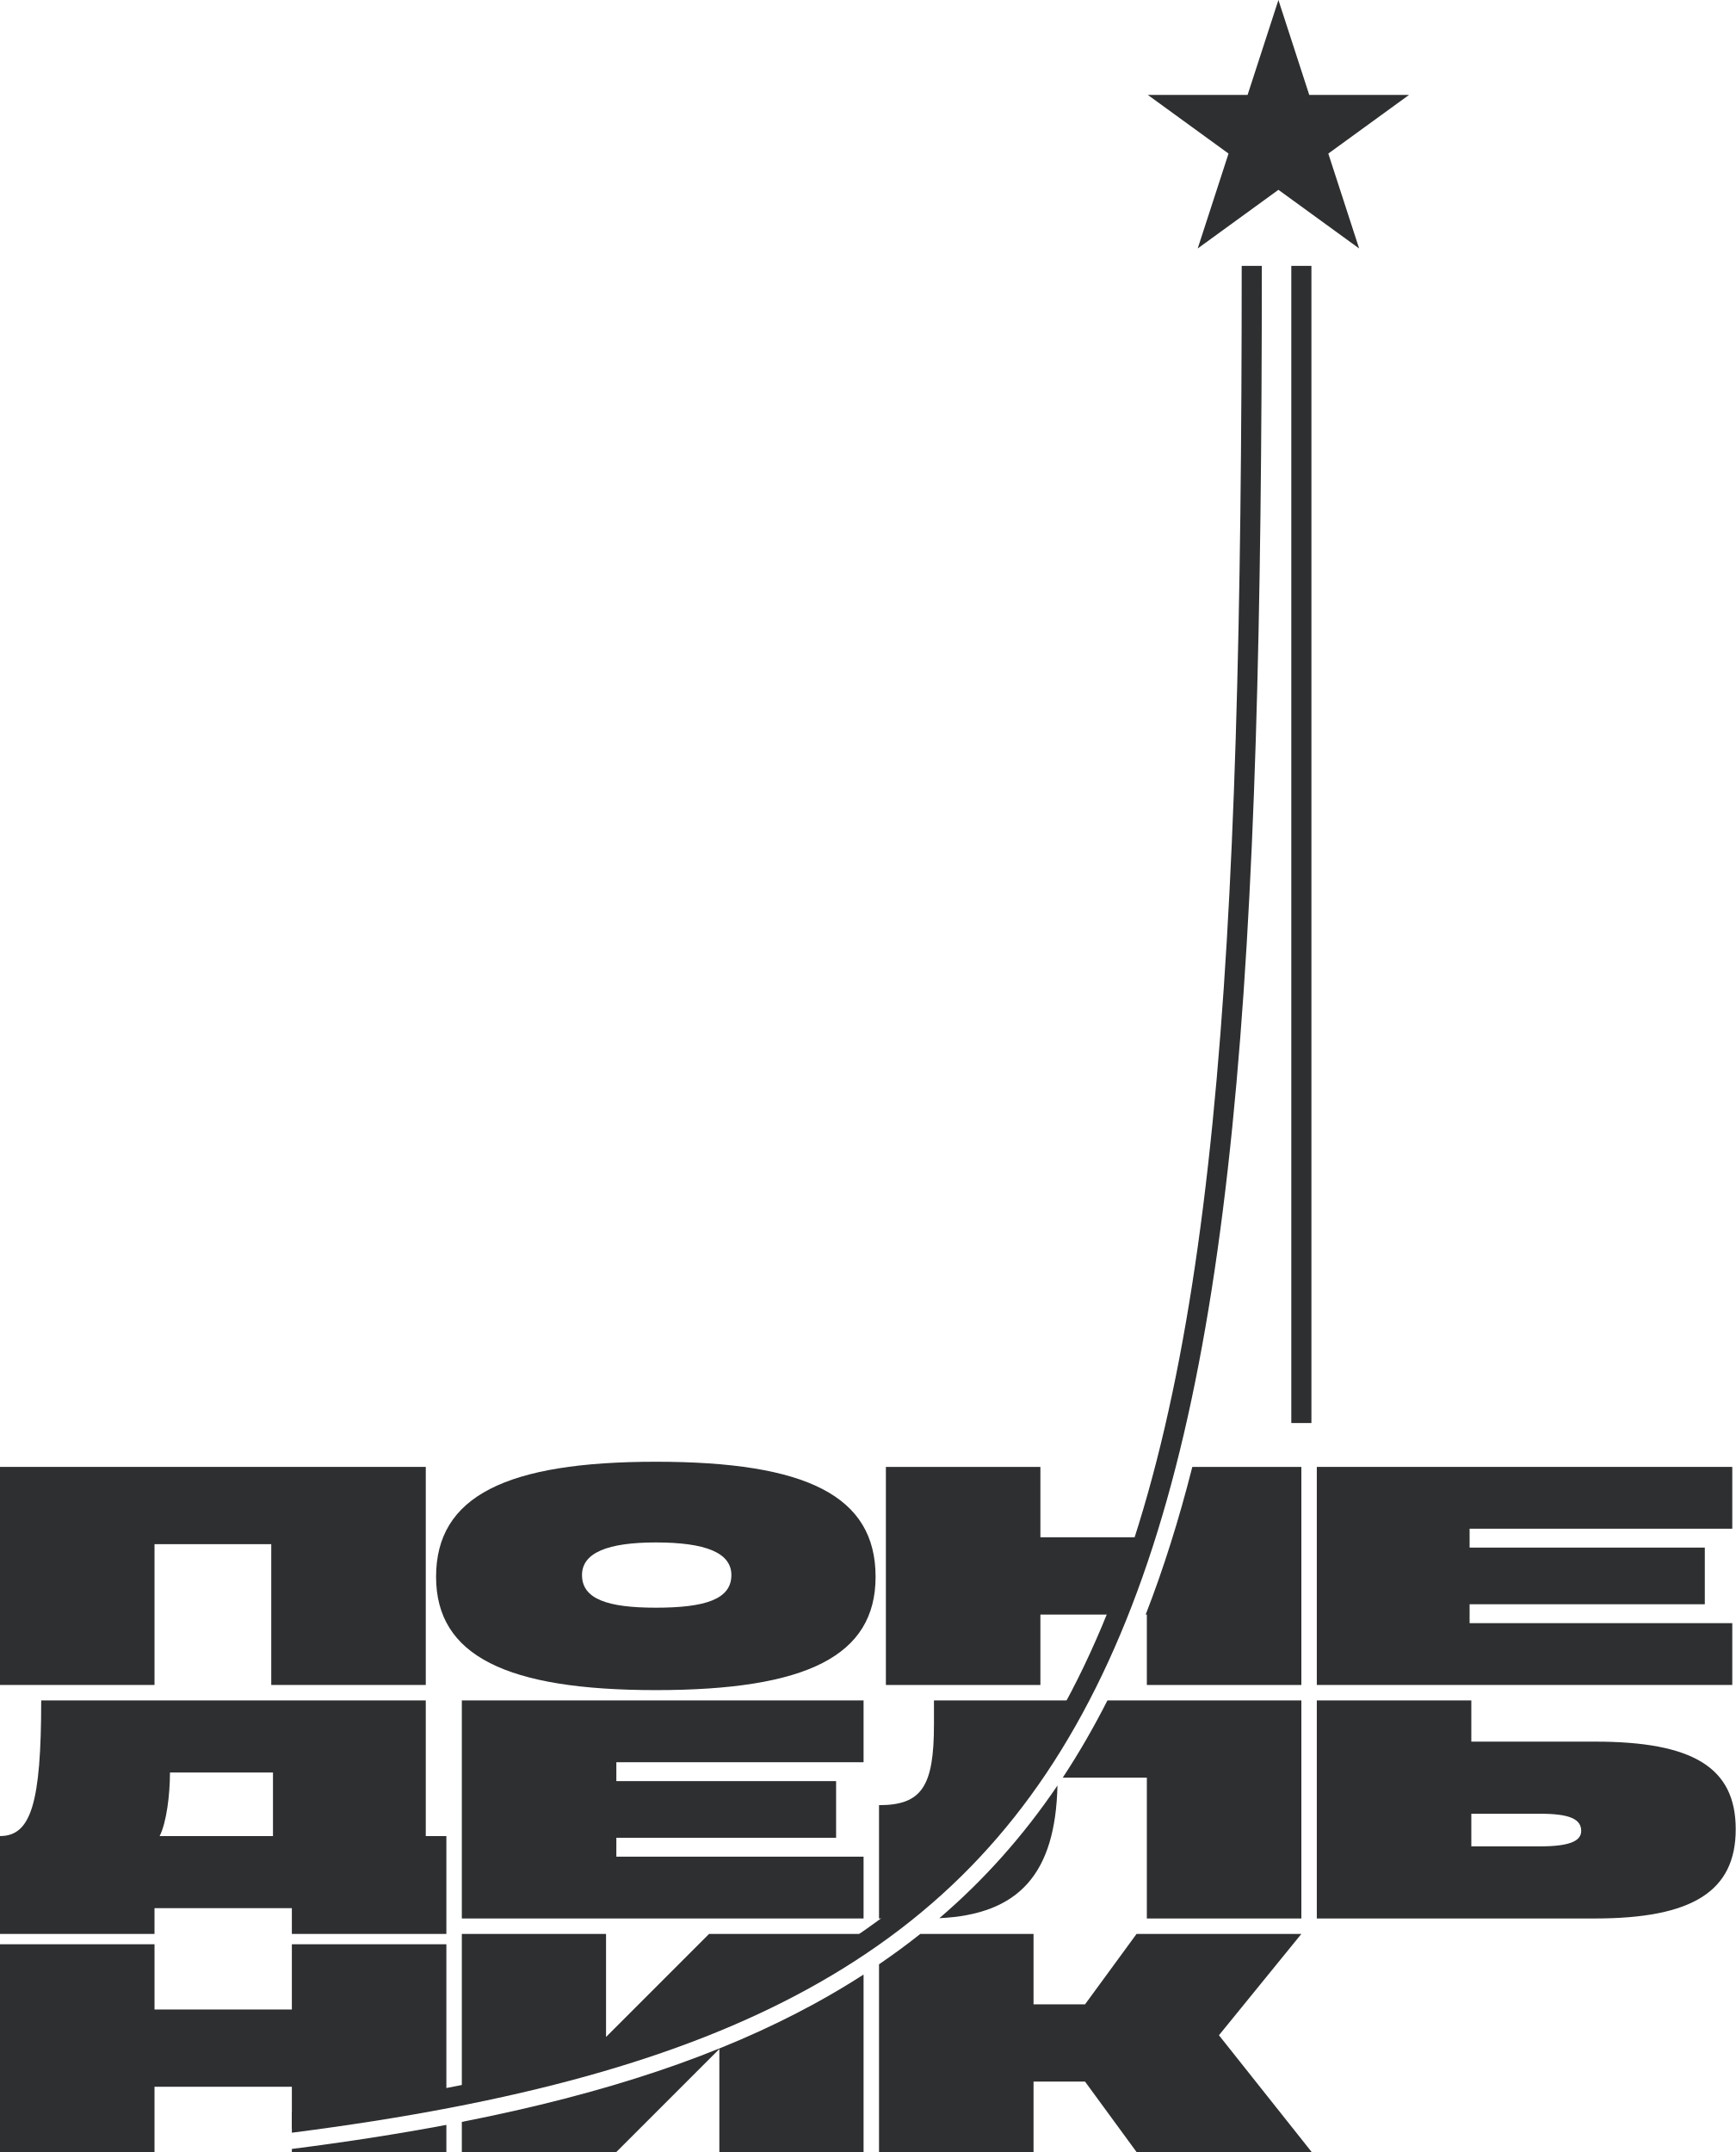
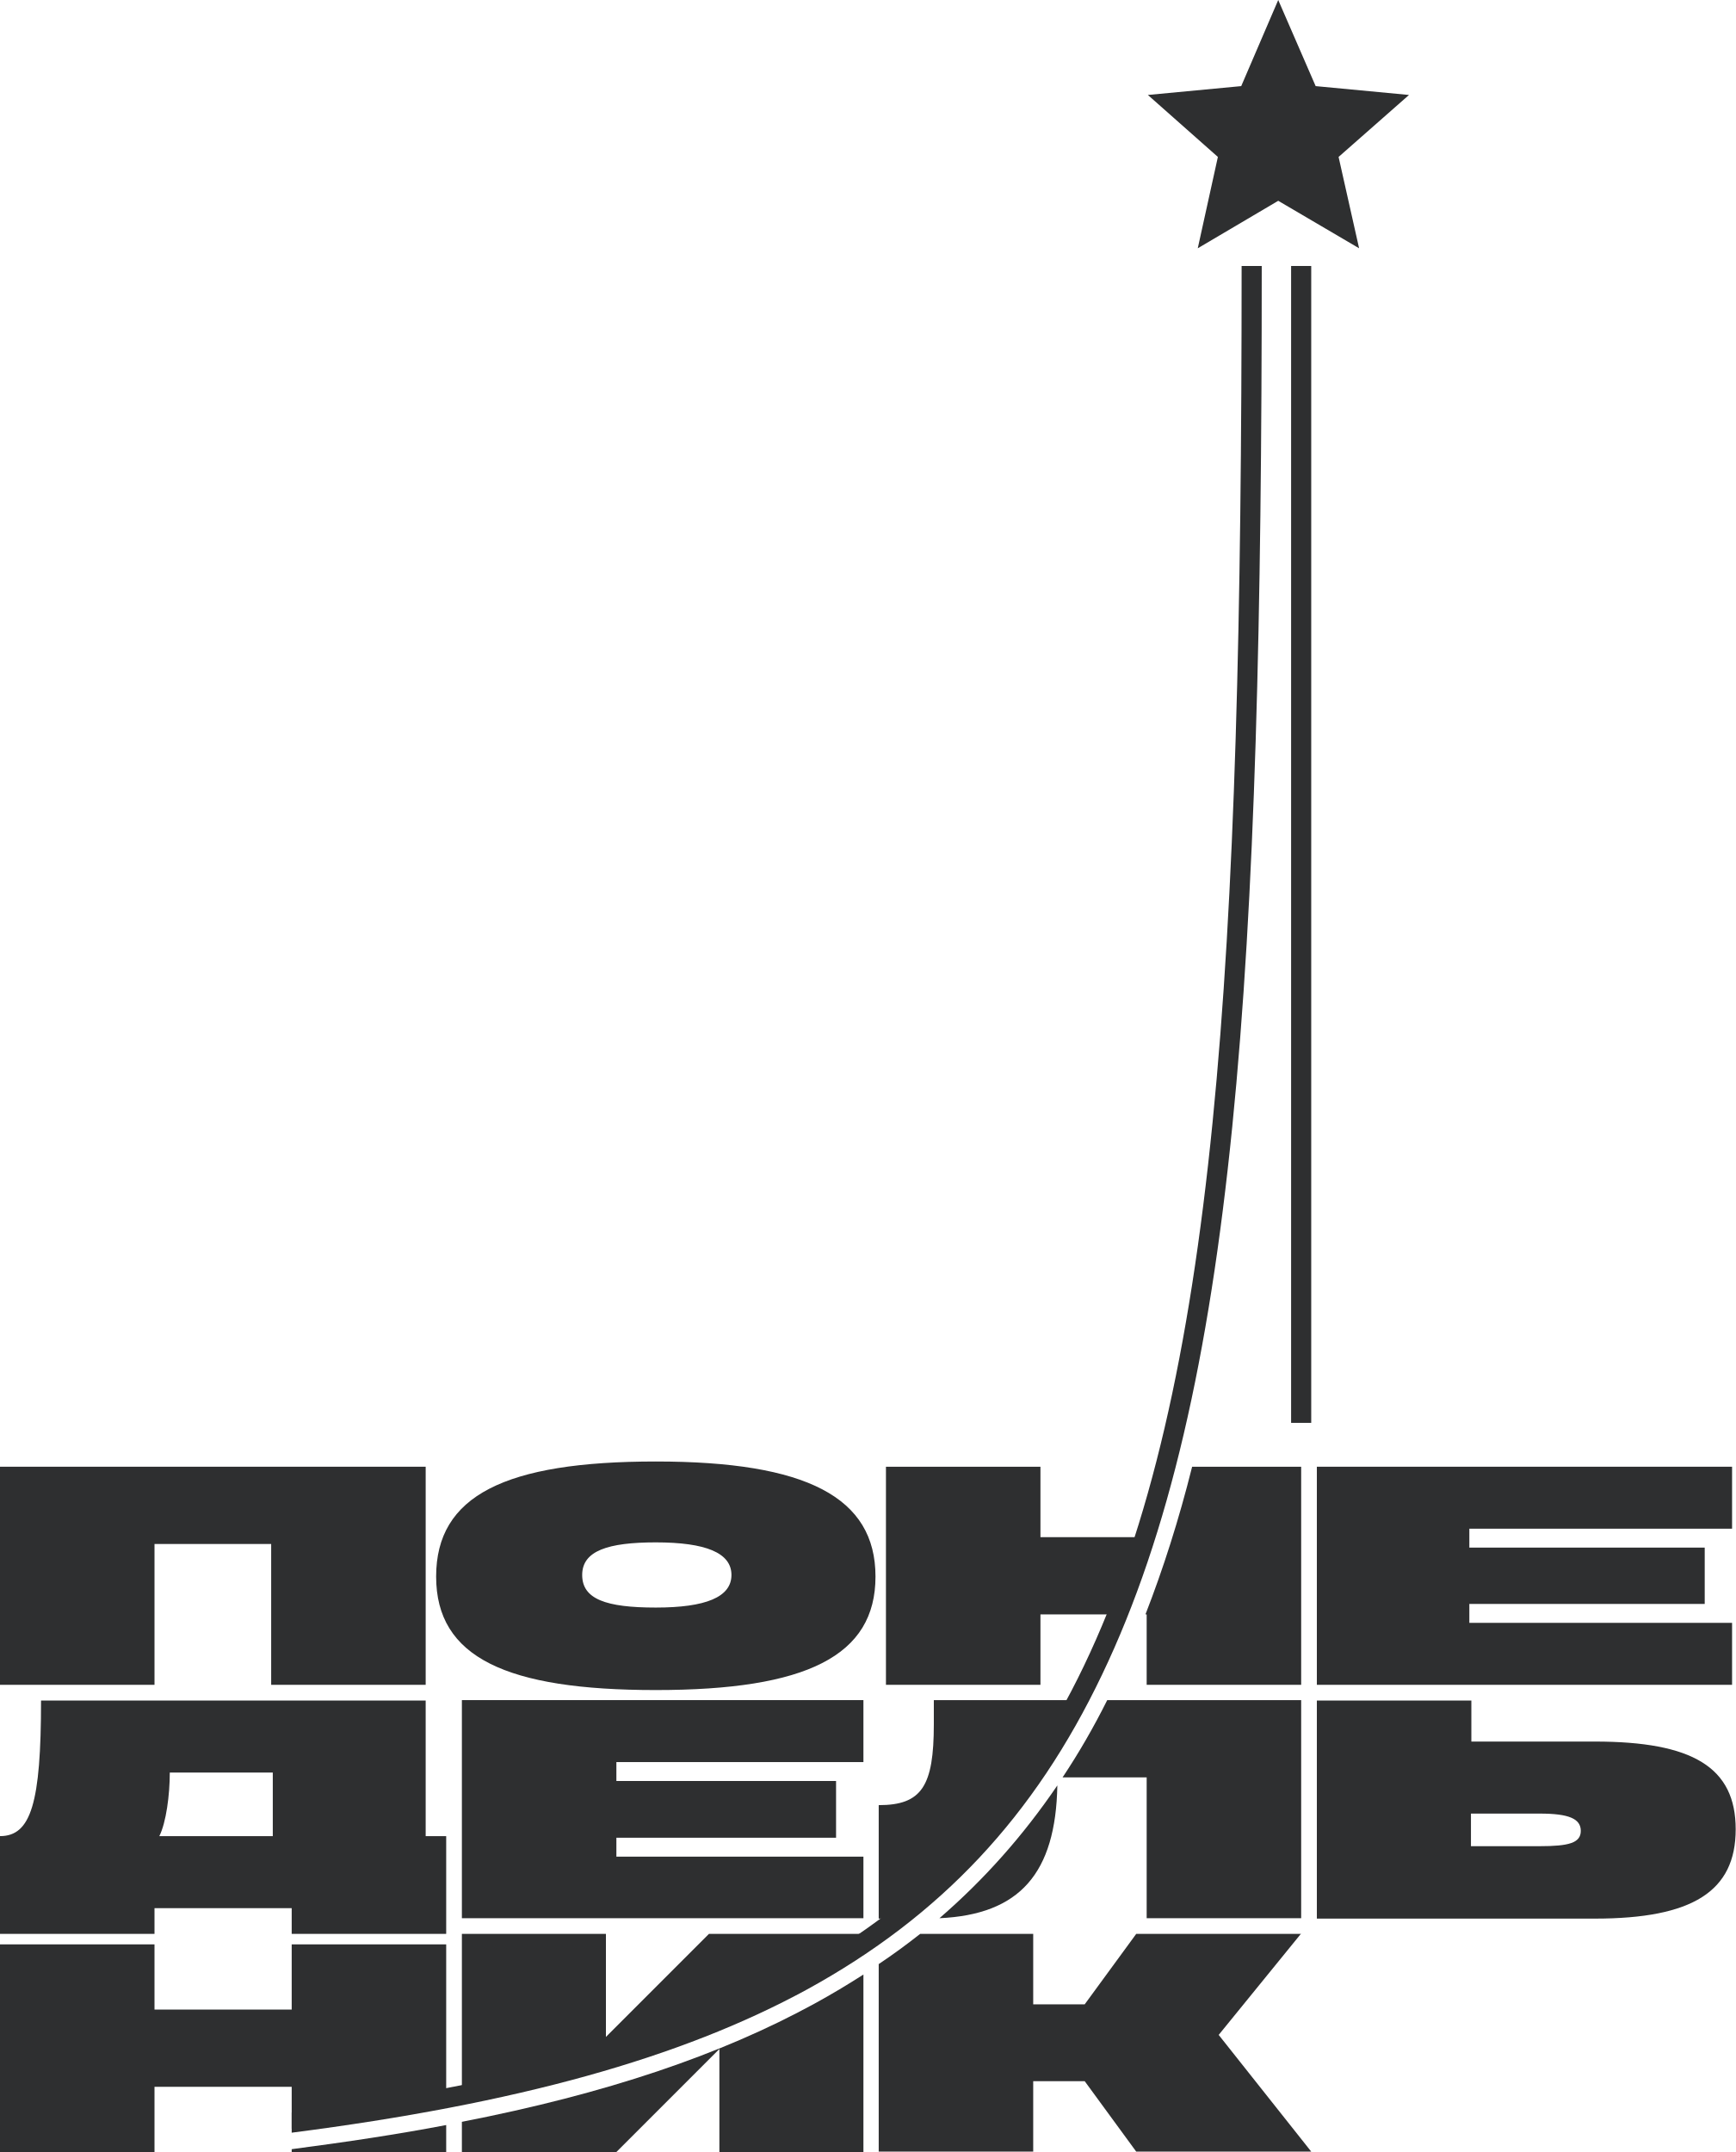
- <svg xmlns="http://www.w3.org/2000/svg" id="Layer_1" data-name="Layer 1" viewBox="0 0 431.373 534.759">
+ <svg xmlns="http://www.w3.org/2000/svg" id="Layer_1" data-name="Layer 1" version="1.1" viewBox="0 0 431.4 534.8">
  <defs>
    <style>
      .cls-1 {
        fill: #2e2f30;
        stroke-width: 0px;
      }
    </style>
  </defs>
-   <rect class="cls-1" x="320.924" y="66.069" width="5" height="287.545" />
-   <polygon class="cls-1" points="317.723 0 325.386 23.585 350.184 23.585 330.122 38.161 337.785 61.745 317.723 47.169 297.661 61.745 305.324 38.161 285.262 23.585 310.06 23.585 317.723 0" />
  <g>
-     <path class="cls-1" d="M269.609,422.542h-37.495v5.974c0,15.36-2.987,20.054-13.654,20.054v28.161h7.042c18.192-14.437,32.575-32.161,44.106-54.188Z" />
-     <path class="cls-1" d="M220.471,480.571h-2.011v1.445c.674-.479,1.347-.958,2.011-1.445Z" />
-     <path class="cls-1" d="M262.809,443.696c-8.466,12.482-18.171,23.386-29.348,32.958,19.855-.922,28.851-11.115,29.348-32.958Z" />
-     <polygon class="cls-1" points="430.52 403.342 365.238 403.342 365.238 398.648 423.693 398.648 423.693 384.568 365.238 384.568 365.238 379.874 430.52 379.874 430.52 364.514 327.263 364.514 327.263 418.702 430.52 418.702 430.52 403.342" />
-     <polygon class="cls-1" points="214.62 437.903 214.62 422.542 114.777 422.542 114.777 476.731 214.62 476.731 214.62 461.37 153.178 461.37 153.178 456.677 207.793 456.677 207.793 442.596 153.178 442.596 153.178 437.903 214.62 437.903" />
-     <path class="cls-1" d="M323.423,476.731v-54.188h-48.194c-3.443,6.78-7.141,13.172-11.116,19.201h20.909v34.988h38.401Z" />
-     <path class="cls-1" d="M323.423,364.514h-27.097c-3.342,13.165-7.181,25.367-11.591,36.694h.287v17.494h38.401v-54.188Z" />
-     <path class="cls-1" d="M258.568,401.208h20.793c4.5-11.298,8.418-23.493,11.818-36.694h-2.908l-3.249,17.494h-26.454v-17.494h-38.401v54.188h38.401v-17.494Z" />
-     <path class="cls-1" d="M72.536,528.954c13.689-1.75,26.462-3.749,38.401-6.021v-39.801h-38.401v16.214h-34.134v-16.214H0v51.628h38.401v-16.214h34.134v10.408Z" />
-     <path class="cls-1" d="M114.777,522.184c34.935-6.927,62.622-16.284,85.334-28.712,5.065-2.771,9.895-5.7,14.509-8.798v-4.103h-38.401l-25.601,25.601v-25.601h-35.841v41.613Z" />
-     <path class="cls-1" d="M202.511,497.859c-23.37,12.787-51.824,22.369-87.734,29.419v7.482h38.401l25.601-25.601v25.601h35.841v-44.096c-3.887,2.507-7.92,4.903-12.109,7.195Z" />
-     <path class="cls-1" d="M396.385,432.783h-30.721v-10.24h-38.401v54.188h69.122c24.321,0,34.988-6.827,34.988-22.187s-10.667-21.761-34.988-21.761ZM382.732,458.81h-17.067v-8.107h17.067c7.254,0,10.24,1.28,10.24,4.267,0,2.56-2.987,3.84-10.24,3.84Z" />
-     <path class="cls-1" d="M72.536,533.997v.762h38.401v-6.742c-11.961,2.255-24.728,4.242-38.401,5.979Z" />
-     <path class="cls-1" d="M323.423,480.571h-40.961l-12.8,17.494h-12.8v-17.494h-28.141c-3.295,2.618-6.716,5.128-10.26,7.542v46.647h38.401v-17.494h12.8l12.8,17.494h43.521l-23.041-29.014,20.481-25.174Z" />
-     <path class="cls-1" d="M162.992,419.982c37.548,0,54.615-8.534,54.615-28.161,0-20.054-17.067-28.587-54.615-28.587-37.121,0-54.615,8.534-54.615,28.587,0,19.627,17.494,28.161,54.615,28.161ZM162.992,383.288c12.374,0,18.774,2.56,18.774,8.107,0,5.973-6.4,8.107-18.774,8.107-11.947,0-18.347-2.133-18.347-8.107,0-5.547,6.4-8.107,18.347-8.107Z" />
-     <polygon class="cls-1" points="38.401 383.715 67.415 383.715 67.415 418.702 105.817 418.702 105.817 364.514 0 364.514 0 418.702 38.401 418.702 38.401 383.715" />
-     <path class="cls-1" d="M38.401,474.171h34.134v6.4h38.401v-24.321h-5.12v-33.708H10.24c0,25.601-2.56,33.708-10.24,33.708v24.321h38.401v-6.4ZM42.241,440.463h25.601v15.787h-28.161c1.707-3.413,2.56-10.24,2.56-15.787Z" />
+     <rect class="cls-1" x="320.9" y="66.1" width="5" height="287.5" />
+     <g>
+       <path class="cls-1" d="M269.6,422.5h-37.5v6c0,15.4-3,20.1-13.7,20.1v28.2h7c18.2-14.4,32.6-32.2,44.1-54.2Z" />
+       <path class="cls-1" d="M220.5,480.6h-2v1.4c.7-.5,1.3-1,2-1.4Z" />
+       <path class="cls-1" d="M262.8,443.7c-8.5,12.5-18.2,23.4-29.3,33,19.9-.9,28.9-11.1,29.3-33Z" />
+       <polygon class="cls-1" points="430.5 403.3 365.2 403.3 365.2 398.6 423.7 398.6 423.7 384.6 365.2 384.6 365.2 379.9 430.5 379.9 430.5 364.5 327.3 364.5 327.3 418.7 430.5 418.7 430.5 403.3" />
+       <polygon class="cls-1" points="214.6 437.9 214.6 422.5 114.8 422.5 114.8 476.7 214.6 476.7 214.6 461.4 153.2 461.4 153.2 456.7 207.8 456.7 207.8 442.6 153.2 442.6 153.2 437.9 214.6 437.9" />
+       <path class="cls-1" d="M323.4,476.7v-54.2h-48.2c-3.4,6.8-7.1,13.2-11.1,19.2h20.9v35h38.4Z" />
+       <path class="cls-1" d="M323.4,364.5h-27.1c-3.3,13.2-7.2,25.4-11.6,36.7h.3v17.5h38.4v-54.2Z" />
+       <path class="cls-1" d="M258.6,401.2h20.8c4.5-11.3,8.4-23.5,11.8-36.7h-2.9l-3.2,17.5h-26.5v-17.5h-38.4v54.2h38.4v-17.5Z" />
+       <path class="cls-1" d="M72.5,529c13.7-1.8,26.5-3.7,38.4-6v-39.8h-38.4v16.2h-34.1v-16.2H0v51.6h38.4v-16.2h34.1v10.4Z" />
+       <path class="cls-1" d="M114.8,522.2c34.9-6.9,62.6-16.3,85.3-28.7,5.1-2.8,9.9-5.7,14.5-8.8v-4.1h-38.4l-25.6,25.6v-25.6h-35.8v41.6Z" />
+       <path class="cls-1" d="M202.5,497.9c-23.4,12.8-51.8,22.4-87.7,29.4v7.5h38.4l25.6-25.6v25.6h35.8v-44.1c-3.9,2.5-7.9,4.9-12.1,7.2Z" />
+       <path class="cls-1" d="M396.4,432.8h-30.7v-10.2h-38.4v54.2h69.1c24.3,0,35-6.8,35-22.2s-10.7-21.8-35-21.8ZM382.7,458.8h-17.1v-8.1h17.1c7.3,0,10.2,1.3,10.2,4.3s-3,3.8-10.2,3.8Z" />
+       <path class="cls-1" d="M72.5,534v.8h38.4v-6.7c-12,2.3-24.7,4.2-38.4,6Z" />
+       <path class="cls-1" d="M323.4,480.6h-41l-12.8,17.5h-12.8v-17.5h-28.1c-3.3,2.6-6.7,5.1-10.3,7.5v46.6h38.4v-17.5h12.8l12.8,17.5h43.5l-23-29,20.5-25.2Z" />
+       <path class="cls-1" d="M163,420c37.5,0,54.6-8.5,54.6-28.2s-17.1-28.6-54.6-28.6-54.6,8.5-54.6,28.6,17.5,28.2,54.6,28.2ZM163,383.3c12.4,0,18.8,2.6,18.8,8.1s-6.4,8.1-18.8,8.1-18.3-2.1-18.3-8.1,6.4-8.1,18.3-8.1Z" />
+       <polygon class="cls-1" points="38.4 383.7 67.4 383.7 67.4 418.7 105.8 418.7 105.8 364.5 0 364.5 0 418.7 38.4 418.7 38.4 383.7" />
+       <path class="cls-1" d="M38.4,474.2h34.1v6.4h38.4v-24.3h-5.1v-33.7H10.2C10.2,448.1,7.7,456.3,0,456.3v24.3h38.4v-6.4ZM42.2,440.5h25.6v15.8h-28.2c1.7-3.4,2.6-10.2,2.6-15.8Z" />
+     </g>
+     <path class="cls-1" d="M308.6,66.1c0,172.6-6.2,279.1-39.2,347.9-16.4,34.2-39,58.3-71.2,76-30.6,16.8-70.6,27.9-125.7,35v5c56-7.2,96.7-18.5,128.1-35.6,33.2-18.2,56.5-43,73.3-78.2,33.4-69.7,39.7-176.8,39.7-350.1h-5Z" />
  </g>
-   <path class="cls-1" d="M308.597,66.069c0,172.557-6.244,279.113-39.185,347.936-16.363,34.189-38.995,58.325-71.222,75.959-30.637,16.763-70.594,27.879-125.655,34.957v5.043c56.03-7.157,96.735-18.477,128.055-35.614,33.192-18.161,56.494-43.005,73.332-78.187,33.353-69.683,39.675-176.801,39.675-350.094h-5Z" />
+   <polygon class="cls-1" points="327 21.4 317.7 0 308.5 21.4 285.3 23.6 302.7 39 297.7 61.7 317.7 49.9 337.8 61.7 332.7 39 350.2 23.6 327 21.4" />
</svg>
